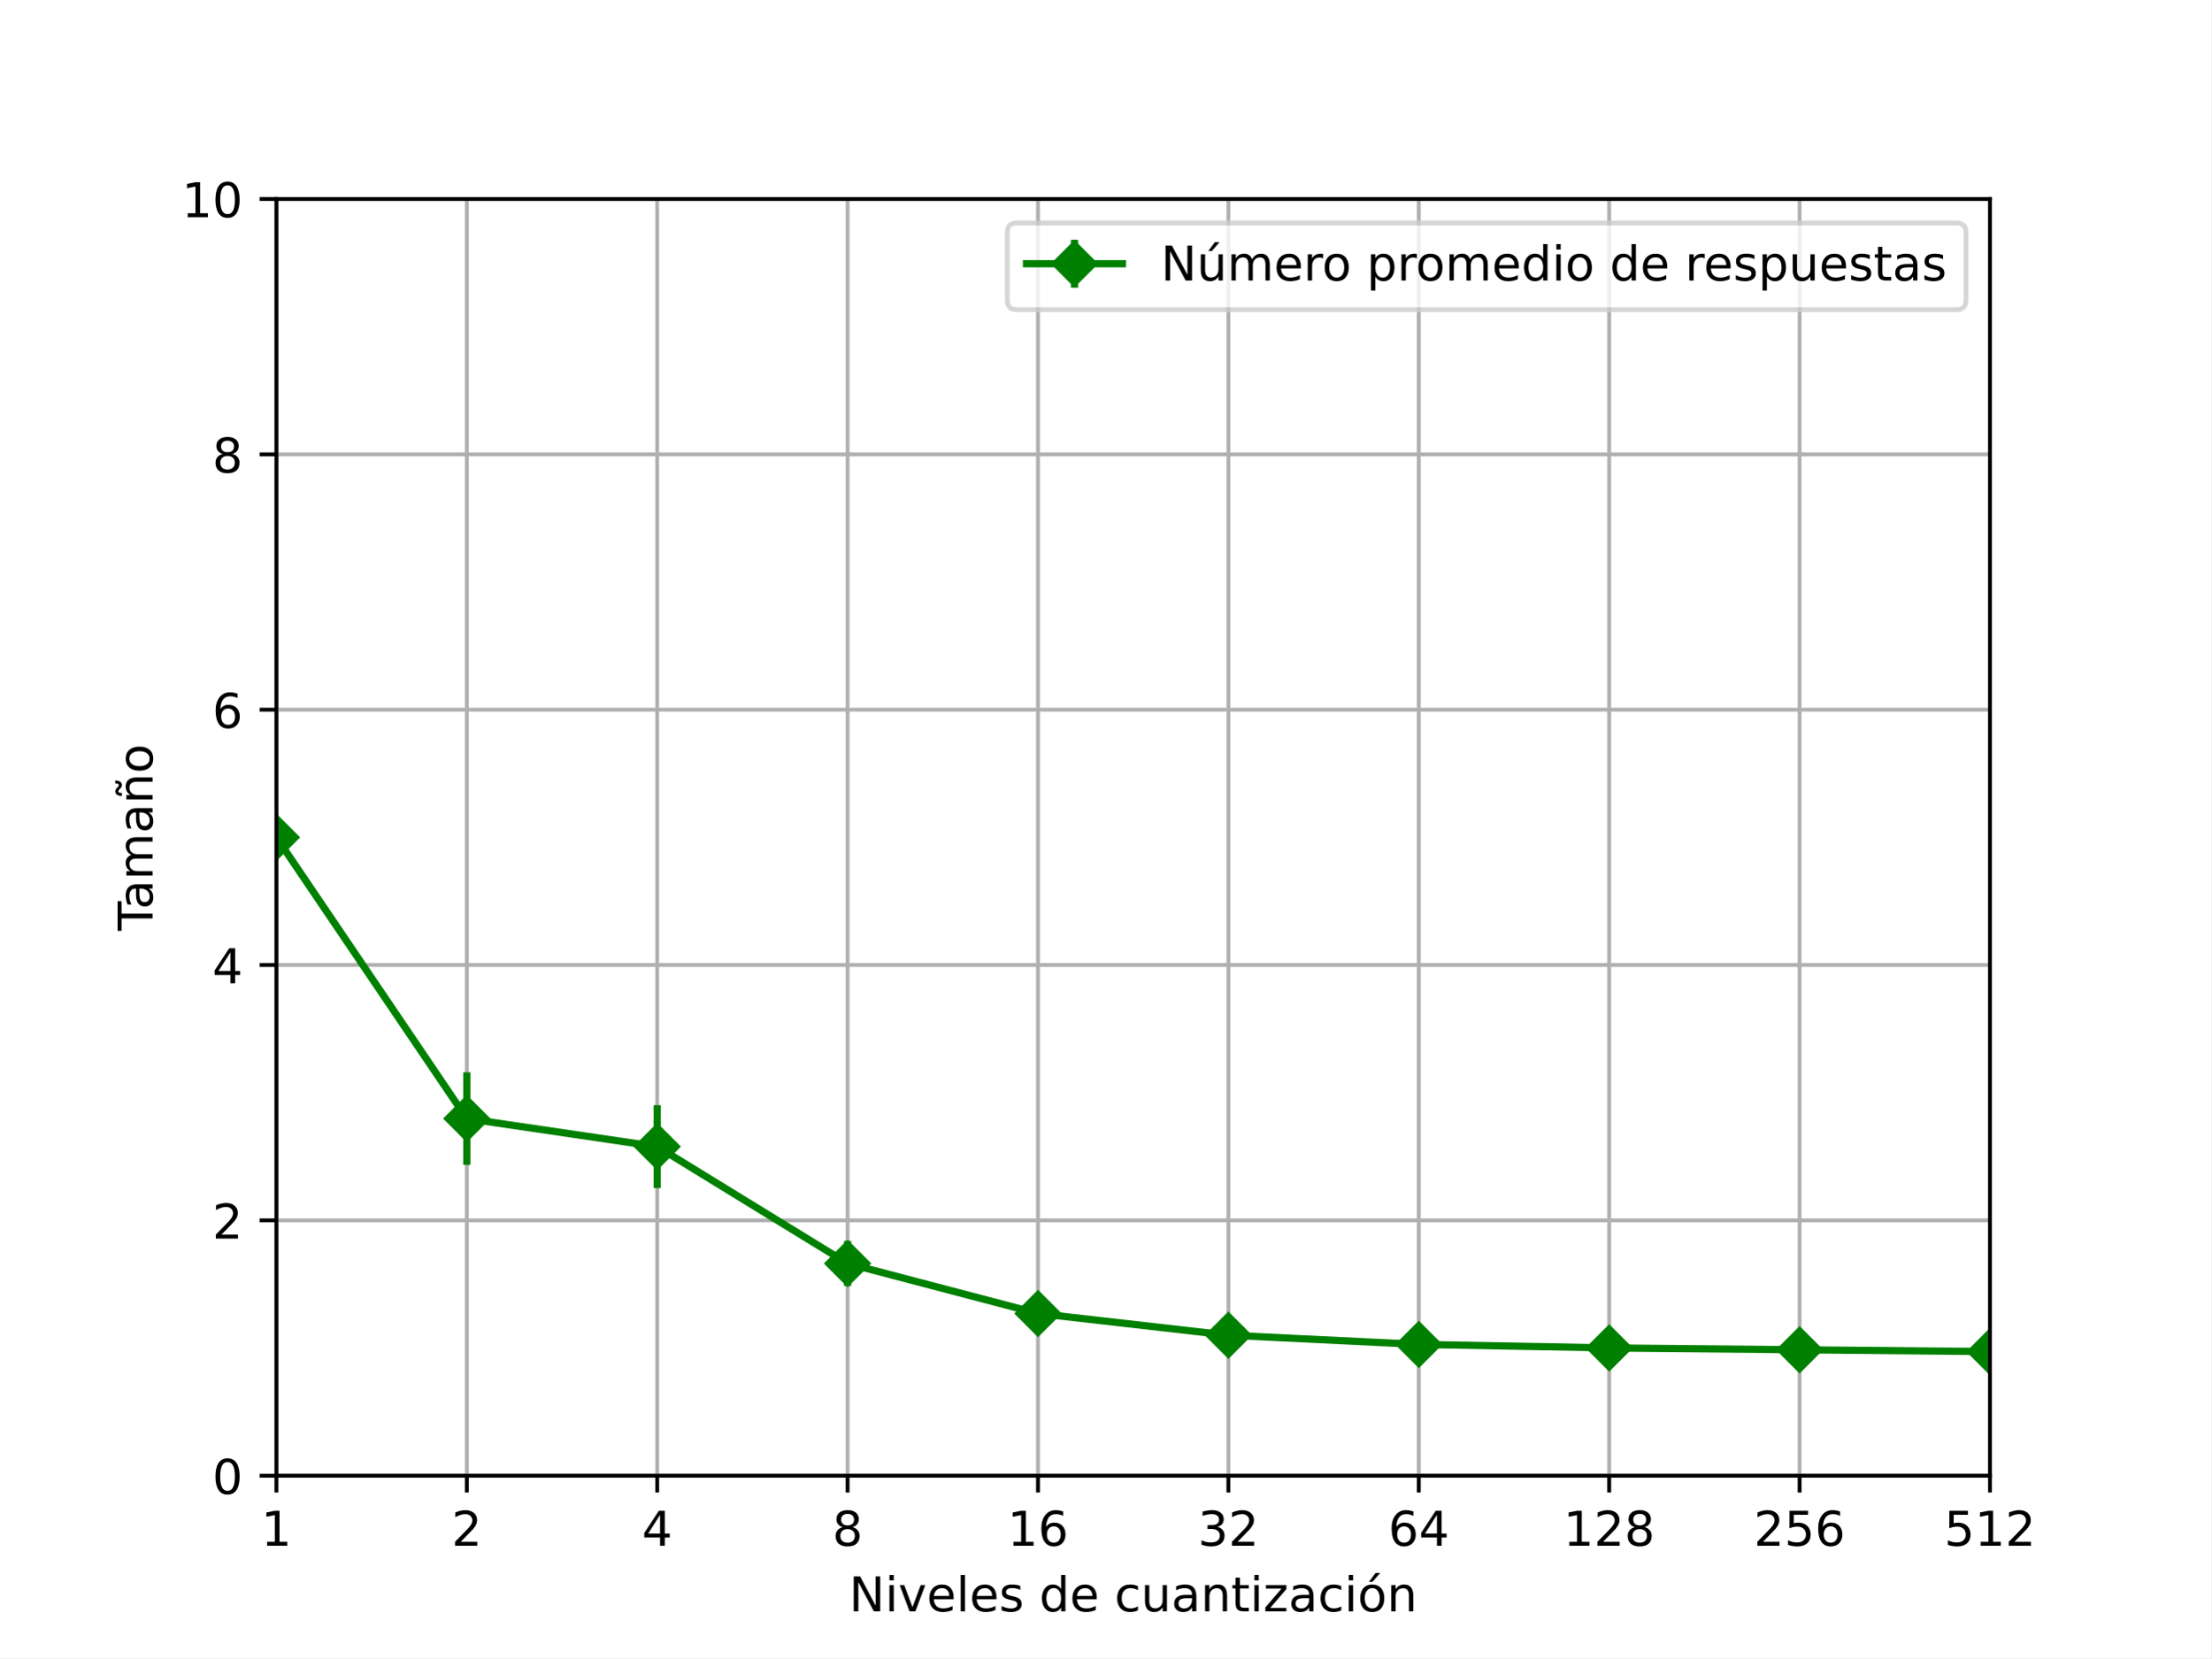
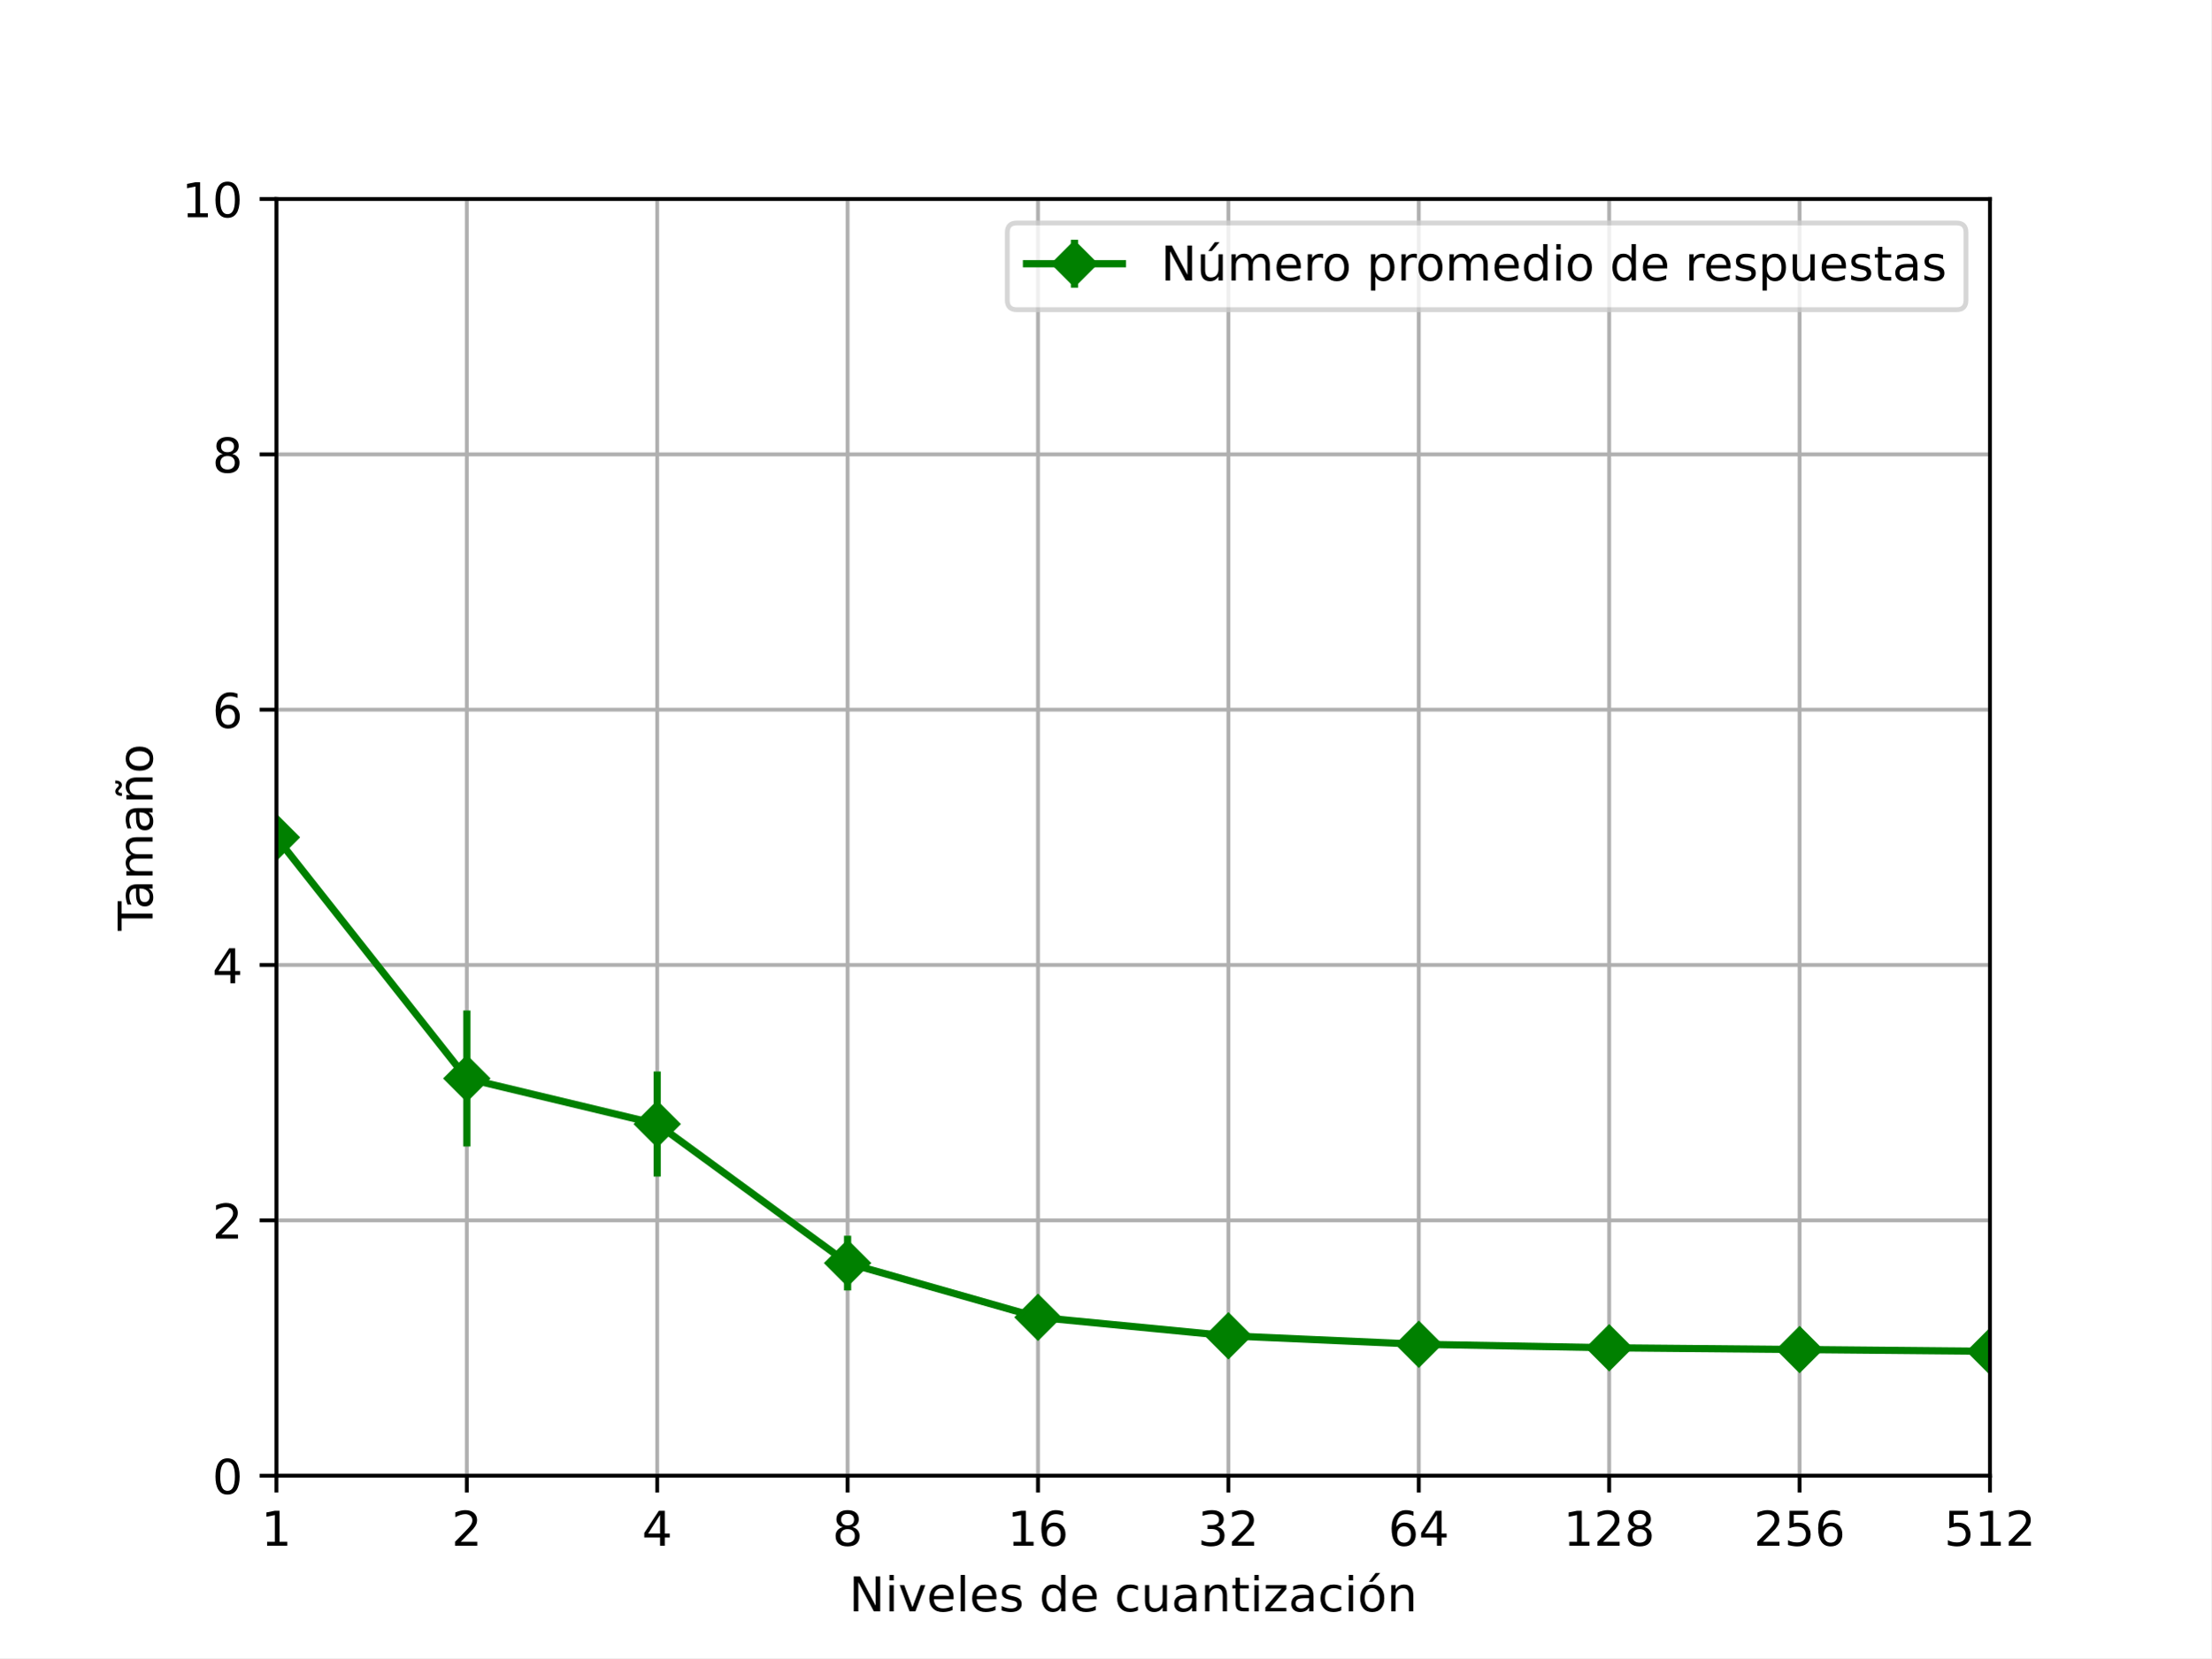
<svg xmlns="http://www.w3.org/2000/svg" xmlns:xlink="http://www.w3.org/1999/xlink" height="345.6pt" version="1.1" viewBox="0 0 460.8 345.6" width="460.8pt">
  <defs>
    <style type="text/css">*{stroke-linecap:butt;stroke-linejoin:round;}</style>
  </defs>
  <g id="figure_1">
    <g id="patch_1">
      <path d="M 0 345.6  L 460.8 345.6  L 460.8 0  L 0 0  z " style="fill:#ffffff;" />
    </g>
    <g id="axes_1">
      <g id="patch_2">
        <path d="M 57.6 307.584  L 414.72 307.584  L 414.72 41.472  L 57.6 41.472  z " style="fill:#ffffff;" />
      </g>
      <g id="matplotlib.axis_1">
        <g id="xtick_1">
          <g id="line2d_1">
-             <path clip-path="url(#pdf245c163b)" d="M 57.6 307.584  L 57.6 41.472  " style="fill:none;stroke:#b0b0b0;stroke-linecap:square;stroke-width:0.8;" />
+             <path clip-path="url(#p30f0ce3c27)" d="M 57.6 307.584  L 57.6 41.472  " style="fill:none;stroke:#b0b0b0;stroke-linecap:square;stroke-width:0.8;" />
          </g>
          <g id="line2d_2">
            <defs>
-               <path d="M 0 0  L 0 3.5  " id="mb5f0bc5190" style="stroke:#000000;stroke-width:0.8;" />
+               <path d="M 0 0  L 0 3.5  " id="m177d336ee3" style="stroke:#000000;stroke-width:0.8;" />
            </defs>
            <g>
-               <use style="stroke:#000000;stroke-width:0.8;" x="57.6" xlink:href="#mb5f0bc5190" y="307.584" />
+               <use style="stroke:#000000;stroke-width:0.8;" x="57.6" xlink:href="#m177d336ee3" y="307.584" />
            </g>
          </g>
          <g id="text_1">
            <g transform="translate(54.41875 322.1824)scale(0.1 -0.1)">
              <defs>
                <path d="M 12.406 8.297  L 28.516 8.297  L 28.516 63.922  L 10.984 60.406  L 10.984 69.391  L 28.422 72.906  L 38.281 72.906  L 38.281 8.297  L 54.391 8.297  L 54.391 0  L 12.406 0  z " id="DejaVuSans-49" />
              </defs>
              <use xlink:href="#DejaVuSans-49" />
            </g>
          </g>
        </g>
        <g id="xtick_2">
          <g id="line2d_3">
-             <path clip-path="url(#pdf245c163b)" d="M 97.28 307.584  L 97.28 41.472  " style="fill:none;stroke:#b0b0b0;stroke-linecap:square;stroke-width:0.8;" />
+             <path clip-path="url(#p30f0ce3c27)" d="M 97.28 307.584  L 97.28 41.472  " style="fill:none;stroke:#b0b0b0;stroke-linecap:square;stroke-width:0.8;" />
          </g>
          <g id="line2d_4">
            <g>
-               <use style="stroke:#000000;stroke-width:0.8;" x="97.28" xlink:href="#mb5f0bc5190" y="307.584" />
+               <use style="stroke:#000000;stroke-width:0.8;" x="97.28" xlink:href="#m177d336ee3" y="307.584" />
            </g>
          </g>
          <g id="text_2">
            <g transform="translate(94.09875 322.1824)scale(0.1 -0.1)">
              <defs>
                <path d="M 19.188 8.297  L 53.609 8.297  L 53.609 0  L 7.328 0  L 7.328 8.297  Q 12.938 14.109 22.625 23.891  Q 32.328 33.688 34.812 36.531  Q 39.547 41.844 41.422 45.531  Q 43.312 49.219 43.312 52.781  Q 43.312 58.594 39.234 62.25  Q 35.156 65.922 28.609 65.922  Q 23.969 65.922 18.812 64.312  Q 13.672 62.703 7.812 59.422  L 7.812 69.391  Q 13.766 71.781 18.938 73  Q 24.125 74.219 28.422 74.219  Q 39.75 74.219 46.484 68.547  Q 53.219 62.891 53.219 53.422  Q 53.219 48.922 51.531 44.891  Q 49.859 40.875 45.406 35.406  Q 44.188 33.984 37.641 27.219  Q 31.109 20.453 19.188 8.297  z " id="DejaVuSans-50" />
              </defs>
              <use xlink:href="#DejaVuSans-50" />
            </g>
          </g>
        </g>
        <g id="xtick_3">
          <g id="line2d_5">
-             <path clip-path="url(#pdf245c163b)" d="M 136.96 307.584  L 136.96 41.472  " style="fill:none;stroke:#b0b0b0;stroke-linecap:square;stroke-width:0.8;" />
+             <path clip-path="url(#p30f0ce3c27)" d="M 136.96 307.584  L 136.96 41.472  " style="fill:none;stroke:#b0b0b0;stroke-linecap:square;stroke-width:0.8;" />
          </g>
          <g id="line2d_6">
            <g>
-               <use style="stroke:#000000;stroke-width:0.8;" x="136.96" xlink:href="#mb5f0bc5190" y="307.584" />
+               <use style="stroke:#000000;stroke-width:0.8;" x="136.96" xlink:href="#m177d336ee3" y="307.584" />
            </g>
          </g>
          <g id="text_3">
            <g transform="translate(133.7788 322.1824)scale(0.1 -0.1)">
              <defs>
                <path d="M 37.797 64.312  L 12.891 25.391  L 37.797 25.391  z M 35.203 72.906  L 47.609 72.906  L 47.609 25.391  L 58.016 25.391  L 58.016 17.188  L 47.609 17.188  L 47.609 0  L 37.797 0  L 37.797 17.188  L 4.891 17.188  L 4.891 26.703  z " id="DejaVuSans-52" />
              </defs>
              <use xlink:href="#DejaVuSans-52" />
            </g>
          </g>
        </g>
        <g id="xtick_4">
          <g id="line2d_7">
-             <path clip-path="url(#pdf245c163b)" d="M 176.64 307.584  L 176.64 41.472  " style="fill:none;stroke:#b0b0b0;stroke-linecap:square;stroke-width:0.8;" />
+             <path clip-path="url(#p30f0ce3c27)" d="M 176.64 307.584  L 176.64 41.472  " style="fill:none;stroke:#b0b0b0;stroke-linecap:square;stroke-width:0.8;" />
          </g>
          <g id="line2d_8">
            <g>
-               <use style="stroke:#000000;stroke-width:0.8;" x="176.64" xlink:href="#mb5f0bc5190" y="307.584" />
+               <use style="stroke:#000000;stroke-width:0.8;" x="176.64" xlink:href="#m177d336ee3" y="307.584" />
            </g>
          </g>
          <g id="text_4">
            <g transform="translate(173.4588 322.1824)scale(0.1 -0.1)">
              <defs>
                <path d="M 31.781 34.625  Q 24.75 34.625 20.719 30.859  Q 16.703 27.094 16.703 20.516  Q 16.703 13.922 20.719 10.156  Q 24.75 6.391 31.781 6.391  Q 38.812 6.391 42.859 10.172  Q 46.922 13.969 46.922 20.516  Q 46.922 27.094 42.891 30.859  Q 38.875 34.625 31.781 34.625  z M 21.922 38.812  Q 15.578 40.375 12.031 44.719  Q 8.5 49.078 8.5 55.328  Q 8.5 64.062 14.719 69.141  Q 20.953 74.219 31.781 74.219  Q 42.672 74.219 48.875 69.141  Q 55.078 64.062 55.078 55.328  Q 55.078 49.078 51.531 44.719  Q 48 40.375 41.703 38.812  Q 48.828 37.156 52.797 32.312  Q 56.781 27.484 56.781 20.516  Q 56.781 9.906 50.312 4.234  Q 43.844 -1.422 31.781 -1.422  Q 19.734 -1.422 13.25 4.234  Q 6.781 9.906 6.781 20.516  Q 6.781 27.484 10.781 32.312  Q 14.797 37.156 21.922 38.812  z M 18.312 54.391  Q 18.312 48.734 21.844 45.562  Q 25.391 42.391 31.781 42.391  Q 38.141 42.391 41.719 45.562  Q 45.312 48.734 45.312 54.391  Q 45.312 60.062 41.719 63.234  Q 38.141 66.406 31.781 66.406  Q 25.391 66.406 21.844 63.234  Q 18.312 60.062 18.312 54.391  z " id="DejaVuSans-56" />
              </defs>
              <use xlink:href="#DejaVuSans-56" />
            </g>
          </g>
        </g>
        <g id="xtick_5">
          <g id="line2d_9">
-             <path clip-path="url(#pdf245c163b)" d="M 216.32 307.584  L 216.32 41.472  " style="fill:none;stroke:#b0b0b0;stroke-linecap:square;stroke-width:0.8;" />
+             <path clip-path="url(#p30f0ce3c27)" d="M 216.32 307.584  L 216.32 41.472  " style="fill:none;stroke:#b0b0b0;stroke-linecap:square;stroke-width:0.8;" />
          </g>
          <g id="line2d_10">
            <g>
-               <use style="stroke:#000000;stroke-width:0.8;" x="216.32" xlink:href="#mb5f0bc5190" y="307.584" />
+               <use style="stroke:#000000;stroke-width:0.8;" x="216.32" xlink:href="#m177d336ee3" y="307.584" />
            </g>
          </g>
          <g id="text_5">
            <g transform="translate(209.9575 322.1824)scale(0.1 -0.1)">
              <defs>
                <path d="M 33.016 40.375  Q 26.375 40.375 22.484 35.828  Q 18.609 31.297 18.609 23.391  Q 18.609 15.531 22.484 10.953  Q 26.375 6.391 33.016 6.391  Q 39.656 6.391 43.531 10.953  Q 47.406 15.531 47.406 23.391  Q 47.406 31.297 43.531 35.828  Q 39.656 40.375 33.016 40.375  z M 52.594 71.297  L 52.594 62.312  Q 48.875 64.062 45.094 64.984  Q 41.312 65.922 37.594 65.922  Q 27.828 65.922 22.672 59.328  Q 17.531 52.734 16.797 39.406  Q 19.672 43.656 24.016 45.922  Q 28.375 48.188 33.594 48.188  Q 44.578 48.188 50.953 41.516  Q 57.328 34.859 57.328 23.391  Q 57.328 12.156 50.688 5.359  Q 44.047 -1.422 33.016 -1.422  Q 20.359 -1.422 13.672 8.266  Q 6.984 17.969 6.984 36.375  Q 6.984 53.656 15.188 63.938  Q 23.391 74.219 37.203 74.219  Q 40.922 74.219 44.703 73.484  Q 48.484 72.75 52.594 71.297  z " id="DejaVuSans-54" />
              </defs>
              <use xlink:href="#DejaVuSans-49" />
              <use x="63.623" xlink:href="#DejaVuSans-54" />
            </g>
          </g>
        </g>
        <g id="xtick_6">
          <g id="line2d_11">
-             <path clip-path="url(#pdf245c163b)" d="M 256 307.584  L 256 41.472  " style="fill:none;stroke:#b0b0b0;stroke-linecap:square;stroke-width:0.8;" />
+             <path clip-path="url(#p30f0ce3c27)" d="M 256 307.584  L 256 41.472  " style="fill:none;stroke:#b0b0b0;stroke-linecap:square;stroke-width:0.8;" />
          </g>
          <g id="line2d_12">
            <g>
-               <use style="stroke:#000000;stroke-width:0.8;" x="256" xlink:href="#mb5f0bc5190" y="307.584" />
+               <use style="stroke:#000000;stroke-width:0.8;" x="256" xlink:href="#m177d336ee3" y="307.584" />
            </g>
          </g>
          <g id="text_6">
            <g transform="translate(249.6375 322.1824)scale(0.1 -0.1)">
              <defs>
                <path d="M 40.578 39.312  Q 47.656 37.797 51.625 33  Q 55.609 28.219 55.609 21.188  Q 55.609 10.406 48.188 4.484  Q 40.766 -1.422 27.094 -1.422  Q 22.516 -1.422 17.656 -0.516  Q 12.797 0.391 7.625 2.203  L 7.625 11.719  Q 11.719 9.328 16.594 8.109  Q 21.484 6.891 26.812 6.891  Q 36.078 6.891 40.938 10.547  Q 45.797 14.203 45.797 21.188  Q 45.797 27.641 41.281 31.266  Q 36.766 34.906 28.719 34.906  L 20.219 34.906  L 20.219 43.016  L 29.109 43.016  Q 36.375 43.016 40.234 45.922  Q 44.094 48.828 44.094 54.297  Q 44.094 59.906 40.109 62.906  Q 36.141 65.922 28.719 65.922  Q 24.656 65.922 20.016 65.031  Q 15.375 64.156 9.812 62.312  L 9.812 71.094  Q 15.438 72.656 20.344 73.438  Q 25.25 74.219 29.594 74.219  Q 40.828 74.219 47.359 69.109  Q 53.906 64.016 53.906 55.328  Q 53.906 49.266 50.438 45.094  Q 46.969 40.922 40.578 39.312  z " id="DejaVuSans-51" />
              </defs>
              <use xlink:href="#DejaVuSans-51" />
              <use x="63.623" xlink:href="#DejaVuSans-50" />
            </g>
          </g>
        </g>
        <g id="xtick_7">
          <g id="line2d_13">
-             <path clip-path="url(#pdf245c163b)" d="M 295.68 307.584  L 295.68 41.472  " style="fill:none;stroke:#b0b0b0;stroke-linecap:square;stroke-width:0.8;" />
+             <path clip-path="url(#p30f0ce3c27)" d="M 295.68 307.584  L 295.68 41.472  " style="fill:none;stroke:#b0b0b0;stroke-linecap:square;stroke-width:0.8;" />
          </g>
          <g id="line2d_14">
            <g>
-               <use style="stroke:#000000;stroke-width:0.8;" x="295.68" xlink:href="#mb5f0bc5190" y="307.584" />
+               <use style="stroke:#000000;stroke-width:0.8;" x="295.68" xlink:href="#m177d336ee3" y="307.584" />
            </g>
          </g>
          <g id="text_7">
            <g transform="translate(289.3175 322.1824)scale(0.1 -0.1)">
              <use xlink:href="#DejaVuSans-54" />
              <use x="63.623" xlink:href="#DejaVuSans-52" />
            </g>
          </g>
        </g>
        <g id="xtick_8">
          <g id="line2d_15">
-             <path clip-path="url(#pdf245c163b)" d="M 335.36 307.584  L 335.36 41.472  " style="fill:none;stroke:#b0b0b0;stroke-linecap:square;stroke-width:0.8;" />
+             <path clip-path="url(#p30f0ce3c27)" d="M 335.36 307.584  L 335.36 41.472  " style="fill:none;stroke:#b0b0b0;stroke-linecap:square;stroke-width:0.8;" />
          </g>
          <g id="line2d_16">
            <g>
-               <use style="stroke:#000000;stroke-width:0.8;" x="335.36" xlink:href="#mb5f0bc5190" y="307.584" />
+               <use style="stroke:#000000;stroke-width:0.8;" x="335.36" xlink:href="#m177d336ee3" y="307.584" />
            </g>
          </g>
          <g id="text_8">
            <g transform="translate(325.8163 322.1824)scale(0.1 -0.1)">
              <use xlink:href="#DejaVuSans-49" />
              <use x="63.623" xlink:href="#DejaVuSans-50" />
              <use x="127.246" xlink:href="#DejaVuSans-56" />
            </g>
          </g>
        </g>
        <g id="xtick_9">
          <g id="line2d_17">
-             <path clip-path="url(#pdf245c163b)" d="M 375.04 307.584  L 375.04 41.472  " style="fill:none;stroke:#b0b0b0;stroke-linecap:square;stroke-width:0.8;" />
+             <path clip-path="url(#p30f0ce3c27)" d="M 375.04 307.584  L 375.04 41.472  " style="fill:none;stroke:#b0b0b0;stroke-linecap:square;stroke-width:0.8;" />
          </g>
          <g id="line2d_18">
            <g>
-               <use style="stroke:#000000;stroke-width:0.8;" x="375.04" xlink:href="#mb5f0bc5190" y="307.584" />
+               <use style="stroke:#000000;stroke-width:0.8;" x="375.04" xlink:href="#m177d336ee3" y="307.584" />
            </g>
          </g>
          <g id="text_9">
            <g transform="translate(365.4962 322.1824)scale(0.1 -0.1)">
              <defs>
                <path d="M 10.797 72.906  L 49.516 72.906  L 49.516 64.594  L 19.828 64.594  L 19.828 46.734  Q 21.969 47.469 24.109 47.828  Q 26.266 48.188 28.422 48.188  Q 40.625 48.188 47.75 41.5  Q 54.891 34.812 54.891 23.391  Q 54.891 11.625 47.562 5.094  Q 40.234 -1.422 26.906 -1.422  Q 22.312 -1.422 17.547 -0.641  Q 12.797 0.141 7.719 1.703  L 7.719 11.625  Q 12.109 9.234 16.797 8.062  Q 21.484 6.891 26.703 6.891  Q 35.156 6.891 40.078 11.328  Q 45.016 15.766 45.016 23.391  Q 45.016 31 40.078 35.438  Q 35.156 39.891 26.703 39.891  Q 22.75 39.891 18.812 39.016  Q 14.891 38.141 10.797 36.281  z " id="DejaVuSans-53" />
              </defs>
              <use xlink:href="#DejaVuSans-50" />
              <use x="63.623" xlink:href="#DejaVuSans-53" />
              <use x="127.246" xlink:href="#DejaVuSans-54" />
            </g>
          </g>
        </g>
        <g id="xtick_10">
          <g id="line2d_19">
-             <path clip-path="url(#pdf245c163b)" d="M 414.72 307.584  L 414.72 41.472  " style="fill:none;stroke:#b0b0b0;stroke-linecap:square;stroke-width:0.8;" />
+             <path clip-path="url(#p30f0ce3c27)" d="M 414.72 307.584  L 414.72 41.472  " style="fill:none;stroke:#b0b0b0;stroke-linecap:square;stroke-width:0.8;" />
          </g>
          <g id="line2d_20">
            <g>
-               <use style="stroke:#000000;stroke-width:0.8;" x="414.72" xlink:href="#mb5f0bc5190" y="307.584" />
+               <use style="stroke:#000000;stroke-width:0.8;" x="414.72" xlink:href="#m177d336ee3" y="307.584" />
            </g>
          </g>
          <g id="text_10">
            <g transform="translate(405.1762 322.1824)scale(0.1 -0.1)">
              <use xlink:href="#DejaVuSans-53" />
              <use x="63.623" xlink:href="#DejaVuSans-49" />
              <use x="127.246" xlink:href="#DejaVuSans-50" />
            </g>
          </g>
        </g>
        <g id="text_11">
          <g transform="translate(176.9405 335.8606)scale(0.1 -0.1)">
            <defs>
              <path d="M 9.812 72.906  L 23.094 72.906  L 55.422 11.922  L 55.422 72.906  L 64.984 72.906  L 64.984 0  L 51.703 0  L 19.391 60.984  L 19.391 0  L 9.812 0  z " id="DejaVuSans-78" />
              <path d="M 9.422 54.688  L 18.406 54.688  L 18.406 0  L 9.422 0  z M 9.422 75.984  L 18.406 75.984  L 18.406 64.594  L 9.422 64.594  z " id="DejaVuSans-105" />
              <path d="M 2.984 54.688  L 12.5 54.688  L 29.594 8.797  L 46.688 54.688  L 56.203 54.688  L 35.688 0  L 23.484 0  z " id="DejaVuSans-118" />
              <path d="M 56.203 29.594  L 56.203 25.203  L 14.891 25.203  Q 15.484 15.922 20.484 11.062  Q 25.484 6.203 34.422 6.203  Q 39.594 6.203 44.453 7.469  Q 49.312 8.734 54.109 11.281  L 54.109 2.781  Q 49.266 0.734 44.188 -0.344  Q 39.109 -1.422 33.891 -1.422  Q 20.797 -1.422 13.156 6.188  Q 5.516 13.812 5.516 26.812  Q 5.516 40.234 12.766 48.109  Q 20.016 56 32.328 56  Q 43.359 56 49.781 48.891  Q 56.203 41.797 56.203 29.594  z M 47.219 32.234  Q 47.125 39.594 43.094 43.984  Q 39.062 48.391 32.422 48.391  Q 24.906 48.391 20.391 44.141  Q 15.875 39.891 15.188 32.172  z " id="DejaVuSans-101" />
              <path d="M 9.422 75.984  L 18.406 75.984  L 18.406 0  L 9.422 0  z " id="DejaVuSans-108" />
              <path d="M 44.281 53.078  L 44.281 44.578  Q 40.484 46.531 36.375 47.5  Q 32.281 48.484 27.875 48.484  Q 21.188 48.484 17.844 46.438  Q 14.5 44.391 14.5 40.281  Q 14.5 37.156 16.891 35.375  Q 19.281 33.594 26.516 31.984  L 29.594 31.297  Q 39.156 29.25 43.188 25.516  Q 47.219 21.781 47.219 15.094  Q 47.219 7.469 41.188 3.016  Q 35.156 -1.422 24.609 -1.422  Q 20.219 -1.422 15.453 -0.562  Q 10.688 0.297 5.422 2  L 5.422 11.281  Q 10.406 8.688 15.234 7.391  Q 20.062 6.109 24.812 6.109  Q 31.156 6.109 34.562 8.281  Q 37.984 10.453 37.984 14.406  Q 37.984 18.062 35.516 20.016  Q 33.062 21.969 24.703 23.781  L 21.578 24.516  Q 13.234 26.266 9.516 29.906  Q 5.812 33.547 5.812 39.891  Q 5.812 47.609 11.281 51.797  Q 16.75 56 26.812 56  Q 31.781 56 36.172 55.266  Q 40.578 54.547 44.281 53.078  z " id="DejaVuSans-115" />
              <path id="DejaVuSans-32" />
              <path d="M 45.406 46.391  L 45.406 75.984  L 54.391 75.984  L 54.391 0  L 45.406 0  L 45.406 8.203  Q 42.578 3.328 38.25 0.953  Q 33.938 -1.422 27.875 -1.422  Q 17.969 -1.422 11.734 6.484  Q 5.516 14.406 5.516 27.297  Q 5.516 40.188 11.734 48.094  Q 17.969 56 27.875 56  Q 33.938 56 38.25 53.625  Q 42.578 51.266 45.406 46.391  z M 14.797 27.297  Q 14.797 17.391 18.875 11.75  Q 22.953 6.109 30.078 6.109  Q 37.203 6.109 41.297 11.75  Q 45.406 17.391 45.406 27.297  Q 45.406 37.203 41.297 42.844  Q 37.203 48.484 30.078 48.484  Q 22.953 48.484 18.875 42.844  Q 14.797 37.203 14.797 27.297  z " id="DejaVuSans-100" />
              <path d="M 48.781 52.594  L 48.781 44.188  Q 44.969 46.297 41.141 47.344  Q 37.312 48.391 33.406 48.391  Q 24.656 48.391 19.812 42.844  Q 14.984 37.312 14.984 27.297  Q 14.984 17.281 19.812 11.734  Q 24.656 6.203 33.406 6.203  Q 37.312 6.203 41.141 7.25  Q 44.969 8.297 48.781 10.406  L 48.781 2.094  Q 45.016 0.344 40.984 -0.531  Q 36.969 -1.422 32.422 -1.422  Q 20.062 -1.422 12.781 6.344  Q 5.516 14.109 5.516 27.297  Q 5.516 40.672 12.859 48.328  Q 20.219 56 33.016 56  Q 37.156 56 41.109 55.141  Q 45.062 54.297 48.781 52.594  z " id="DejaVuSans-99" />
              <path d="M 8.5 21.578  L 8.5 54.688  L 17.484 54.688  L 17.484 21.922  Q 17.484 14.156 20.5 10.266  Q 23.531 6.391 29.594 6.391  Q 36.859 6.391 41.078 11.031  Q 45.312 15.672 45.312 23.688  L 45.312 54.688  L 54.297 54.688  L 54.297 0  L 45.312 0  L 45.312 8.406  Q 42.047 3.422 37.719 1  Q 33.406 -1.422 27.688 -1.422  Q 18.266 -1.422 13.375 4.438  Q 8.5 10.297 8.5 21.578  z M 31.109 56  z " id="DejaVuSans-117" />
              <path d="M 34.281 27.484  Q 23.391 27.484 19.188 25  Q 14.984 22.516 14.984 16.5  Q 14.984 11.719 18.141 8.906  Q 21.297 6.109 26.703 6.109  Q 34.188 6.109 38.703 11.406  Q 43.219 16.703 43.219 25.484  L 43.219 27.484  z M 52.203 31.203  L 52.203 0  L 43.219 0  L 43.219 8.297  Q 40.141 3.328 35.547 0.953  Q 30.953 -1.422 24.312 -1.422  Q 15.922 -1.422 10.953 3.297  Q 6 8.016 6 15.922  Q 6 25.141 12.172 29.828  Q 18.359 34.516 30.609 34.516  L 43.219 34.516  L 43.219 35.406  Q 43.219 41.609 39.141 45  Q 35.062 48.391 27.688 48.391  Q 23 48.391 18.547 47.266  Q 14.109 46.141 10.016 43.891  L 10.016 52.203  Q 14.938 54.109 19.578 55.047  Q 24.219 56 28.609 56  Q 40.484 56 46.344 49.844  Q 52.203 43.703 52.203 31.203  z " id="DejaVuSans-97" />
              <path d="M 54.891 33.016  L 54.891 0  L 45.906 0  L 45.906 32.719  Q 45.906 40.484 42.875 44.328  Q 39.844 48.188 33.797 48.188  Q 26.516 48.188 22.312 43.547  Q 18.109 38.922 18.109 30.906  L 18.109 0  L 9.078 0  L 9.078 54.688  L 18.109 54.688  L 18.109 46.188  Q 21.344 51.125 25.703 53.562  Q 30.078 56 35.797 56  Q 45.219 56 50.047 50.172  Q 54.891 44.344 54.891 33.016  z " id="DejaVuSans-110" />
              <path d="M 18.312 70.219  L 18.312 54.688  L 36.812 54.688  L 36.812 47.703  L 18.312 47.703  L 18.312 18.016  Q 18.312 11.328 20.141 9.422  Q 21.969 7.516 27.594 7.516  L 36.812 7.516  L 36.812 0  L 27.594 0  Q 17.188 0 13.234 3.875  Q 9.281 7.766 9.281 18.016  L 9.281 47.703  L 2.688 47.703  L 2.688 54.688  L 9.281 54.688  L 9.281 70.219  z " id="DejaVuSans-116" />
              <path d="M 5.516 54.688  L 48.188 54.688  L 48.188 46.484  L 14.406 7.172  L 48.188 7.172  L 48.188 0  L 4.297 0  L 4.297 8.203  L 38.094 47.516  L 5.516 47.516  z " id="DejaVuSans-122" />
              <path d="M 30.609 48.391  Q 23.391 48.391 19.188 42.75  Q 14.984 37.109 14.984 27.297  Q 14.984 17.484 19.156 11.844  Q 23.344 6.203 30.609 6.203  Q 37.797 6.203 41.984 11.859  Q 46.188 17.531 46.188 27.297  Q 46.188 37.016 41.984 42.703  Q 37.797 48.391 30.609 48.391  z M 30.609 56  Q 42.328 56 49.016 48.375  Q 55.719 40.766 55.719 27.297  Q 55.719 13.875 49.016 6.219  Q 42.328 -1.422 30.609 -1.422  Q 18.844 -1.422 12.172 6.219  Q 5.516 13.875 5.516 27.297  Q 5.516 40.766 12.172 48.375  Q 18.844 56 30.609 56  z M 37.406 79.984  L 47.125 79.984  L 31.203 61.625  L 23.734 61.625  z " id="DejaVuSans-243" />
            </defs>
            <use xlink:href="#DejaVuSans-78" />
            <use x="74.805" xlink:href="#DejaVuSans-105" />
            <use x="102.588" xlink:href="#DejaVuSans-118" />
            <use x="161.768" xlink:href="#DejaVuSans-101" />
            <use x="223.291" xlink:href="#DejaVuSans-108" />
            <use x="251.074" xlink:href="#DejaVuSans-101" />
            <use x="312.598" xlink:href="#DejaVuSans-115" />
            <use x="364.697" xlink:href="#DejaVuSans-32" />
            <use x="396.484" xlink:href="#DejaVuSans-100" />
            <use x="459.961" xlink:href="#DejaVuSans-101" />
            <use x="521.484" xlink:href="#DejaVuSans-32" />
            <use x="553.271" xlink:href="#DejaVuSans-99" />
            <use x="608.252" xlink:href="#DejaVuSans-117" />
            <use x="671.631" xlink:href="#DejaVuSans-97" />
            <use x="732.91" xlink:href="#DejaVuSans-110" />
            <use x="796.289" xlink:href="#DejaVuSans-116" />
            <use x="835.498" xlink:href="#DejaVuSans-105" />
            <use x="863.281" xlink:href="#DejaVuSans-122" />
            <use x="915.771" xlink:href="#DejaVuSans-97" />
            <use x="977.051" xlink:href="#DejaVuSans-99" />
            <use x="1032.031" xlink:href="#DejaVuSans-105" />
            <use x="1059.814" xlink:href="#DejaVuSans-243" />
            <use x="1120.996" xlink:href="#DejaVuSans-110" />
          </g>
        </g>
      </g>
      <g id="matplotlib.axis_2">
        <g id="ytick_1">
          <g id="line2d_21">
-             <path clip-path="url(#pdf245c163b)" d="M 57.6 307.584  L 414.72 307.584  " style="fill:none;stroke:#b0b0b0;stroke-linecap:square;stroke-width:0.8;" />
+             <path clip-path="url(#p30f0ce3c27)" d="M 57.6 307.584  L 414.72 307.584  " style="fill:none;stroke:#b0b0b0;stroke-linecap:square;stroke-width:0.8;" />
          </g>
          <g id="line2d_22">
            <defs>
-               <path d="M 0 0  L -3.5 0  " id="mff52d70d49" style="stroke:#000000;stroke-width:0.8;" />
+               <path d="M 0 0  L -3.5 0  " id="m9192c729ce" style="stroke:#000000;stroke-width:0.8;" />
            </defs>
            <g>
-               <use style="stroke:#000000;stroke-width:0.8;" x="57.6" xlink:href="#mff52d70d49" y="307.584" />
+               <use style="stroke:#000000;stroke-width:0.8;" x="57.6" xlink:href="#m9192c729ce" y="307.584" />
            </g>
          </g>
          <g id="text_12">
            <g transform="translate(44.2375 311.3832)scale(0.1 -0.1)">
              <defs>
                <path d="M 31.781 66.406  Q 24.172 66.406 20.328 58.906  Q 16.5 51.422 16.5 36.375  Q 16.5 21.391 20.328 13.891  Q 24.172 6.391 31.781 6.391  Q 39.453 6.391 43.281 13.891  Q 47.125 21.391 47.125 36.375  Q 47.125 51.422 43.281 58.906  Q 39.453 66.406 31.781 66.406  z M 31.781 74.219  Q 44.047 74.219 50.516 64.516  Q 56.984 54.828 56.984 36.375  Q 56.984 17.969 50.516 8.266  Q 44.047 -1.422 31.781 -1.422  Q 19.531 -1.422 13.062 8.266  Q 6.594 17.969 6.594 36.375  Q 6.594 54.828 13.062 64.516  Q 19.531 74.219 31.781 74.219  z " id="DejaVuSans-48" />
              </defs>
              <use xlink:href="#DejaVuSans-48" />
            </g>
          </g>
        </g>
        <g id="ytick_2">
          <g id="line2d_23">
-             <path clip-path="url(#pdf245c163b)" d="M 57.6 254.362  L 414.72 254.362  " style="fill:none;stroke:#b0b0b0;stroke-linecap:square;stroke-width:0.8;" />
+             <path clip-path="url(#p30f0ce3c27)" d="M 57.6 254.362  L 414.72 254.362  " style="fill:none;stroke:#b0b0b0;stroke-linecap:square;stroke-width:0.8;" />
          </g>
          <g id="line2d_24">
            <g>
-               <use style="stroke:#000000;stroke-width:0.8;" x="57.6" xlink:href="#mff52d70d49" y="254.362" />
+               <use style="stroke:#000000;stroke-width:0.8;" x="57.6" xlink:href="#m9192c729ce" y="254.362" />
            </g>
          </g>
          <g id="text_13">
            <g transform="translate(44.2375 258.1608)scale(0.1 -0.1)">
              <use xlink:href="#DejaVuSans-50" />
            </g>
          </g>
        </g>
        <g id="ytick_3">
          <g id="line2d_25">
-             <path clip-path="url(#pdf245c163b)" d="M 57.6 201.139  L 414.72 201.139  " style="fill:none;stroke:#b0b0b0;stroke-linecap:square;stroke-width:0.8;" />
+             <path clip-path="url(#p30f0ce3c27)" d="M 57.6 201.139  L 414.72 201.139  " style="fill:none;stroke:#b0b0b0;stroke-linecap:square;stroke-width:0.8;" />
          </g>
          <g id="line2d_26">
            <g>
-               <use style="stroke:#000000;stroke-width:0.8;" x="57.6" xlink:href="#mff52d70d49" y="201.139" />
+               <use style="stroke:#000000;stroke-width:0.8;" x="57.6" xlink:href="#m9192c729ce" y="201.139" />
            </g>
          </g>
          <g id="text_14">
            <g transform="translate(44.2375 204.9384)scale(0.1 -0.1)">
              <use xlink:href="#DejaVuSans-52" />
            </g>
          </g>
        </g>
        <g id="ytick_4">
          <g id="line2d_27">
-             <path clip-path="url(#pdf245c163b)" d="M 57.6 147.917  L 414.72 147.917  " style="fill:none;stroke:#b0b0b0;stroke-linecap:square;stroke-width:0.8;" />
+             <path clip-path="url(#p30f0ce3c27)" d="M 57.6 147.917  L 414.72 147.917  " style="fill:none;stroke:#b0b0b0;stroke-linecap:square;stroke-width:0.8;" />
          </g>
          <g id="line2d_28">
            <g>
-               <use style="stroke:#000000;stroke-width:0.8;" x="57.6" xlink:href="#mff52d70d49" y="147.917" />
+               <use style="stroke:#000000;stroke-width:0.8;" x="57.6" xlink:href="#m9192c729ce" y="147.917" />
            </g>
          </g>
          <g id="text_15">
            <g transform="translate(44.2375 151.716)scale(0.1 -0.1)">
              <use xlink:href="#DejaVuSans-54" />
            </g>
          </g>
        </g>
        <g id="ytick_5">
          <g id="line2d_29">
-             <path clip-path="url(#pdf245c163b)" d="M 57.6 94.694  L 414.72 94.694  " style="fill:none;stroke:#b0b0b0;stroke-linecap:square;stroke-width:0.8;" />
+             <path clip-path="url(#p30f0ce3c27)" d="M 57.6 94.694  L 414.72 94.694  " style="fill:none;stroke:#b0b0b0;stroke-linecap:square;stroke-width:0.8;" />
          </g>
          <g id="line2d_30">
            <g>
-               <use style="stroke:#000000;stroke-width:0.8;" x="57.6" xlink:href="#mff52d70d49" y="94.694" />
+               <use style="stroke:#000000;stroke-width:0.8;" x="57.6" xlink:href="#m9192c729ce" y="94.694" />
            </g>
          </g>
          <g id="text_16">
            <g transform="translate(44.2375 98.49362)scale(0.1 -0.1)">
              <use xlink:href="#DejaVuSans-56" />
            </g>
          </g>
        </g>
        <g id="ytick_6">
          <g id="line2d_31">
-             <path clip-path="url(#pdf245c163b)" d="M 57.6 41.472  L 414.72 41.472  " style="fill:none;stroke:#b0b0b0;stroke-linecap:square;stroke-width:0.8;" />
+             <path clip-path="url(#p30f0ce3c27)" d="M 57.6 41.472  L 414.72 41.472  " style="fill:none;stroke:#b0b0b0;stroke-linecap:square;stroke-width:0.8;" />
          </g>
          <g id="line2d_32">
            <g>
-               <use style="stroke:#000000;stroke-width:0.8;" x="57.6" xlink:href="#mff52d70d49" y="41.472" />
+               <use style="stroke:#000000;stroke-width:0.8;" x="57.6" xlink:href="#m9192c729ce" y="41.472" />
            </g>
          </g>
          <g id="text_17">
            <g transform="translate(37.875 45.27122)scale(0.1 -0.1)">
              <use xlink:href="#DejaVuSans-49" />
              <use x="63.623" xlink:href="#DejaVuSans-48" />
            </g>
          </g>
        </g>
        <g id="text_18">
          <g transform="translate(31.79531 193.9835)rotate(-90)scale(0.1 -0.1)">
            <defs>
              <path d="M -0.297 72.906  L 61.375 72.906  L 61.375 64.594  L 35.5 64.594  L 35.5 0  L 25.594 0  L 25.594 64.594  L -0.297 64.594  z " id="DejaVuSans-84" />
              <path d="M 52 44.188  Q 55.375 50.25 60.062 53.125  Q 64.75 56 71.094 56  Q 79.641 56 84.281 50.016  Q 88.922 44.047 88.922 33.016  L 88.922 0  L 79.891 0  L 79.891 32.719  Q 79.891 40.578 77.094 44.375  Q 74.312 48.188 68.609 48.188  Q 61.625 48.188 57.562 43.547  Q 53.516 38.922 53.516 30.906  L 53.516 0  L 44.484 0  L 44.484 32.719  Q 44.484 40.625 41.703 44.406  Q 38.922 48.188 33.109 48.188  Q 26.219 48.188 22.156 43.531  Q 18.109 38.875 18.109 30.906  L 18.109 0  L 9.078 0  L 9.078 54.688  L 18.109 54.688  L 18.109 46.188  Q 21.188 51.219 25.484 53.609  Q 29.781 56 35.688 56  Q 41.656 56 45.828 52.969  Q 50 49.953 52 44.188  z " id="DejaVuSans-109" />
              <path d="M 54.891 33.016  L 54.891 0  L 45.906 0  L 45.906 32.719  Q 45.906 40.484 42.875 44.328  Q 39.844 48.188 33.797 48.188  Q 26.516 48.188 22.312 43.547  Q 18.109 38.922 18.109 30.906  L 18.109 0  L 9.078 0  L 9.078 54.688  L 18.109 54.688  L 18.109 46.188  Q 21.344 51.125 25.703 53.562  Q 30.078 56 35.797 56  Q 45.219 56 50.047 50.172  Q 54.891 44.344 54.891 33.016  z M 32.234 66.891  L 29.438 69.578  Q 28.375 70.562 27.562 71.016  Q 26.766 71.484 26.125 71.484  Q 24.266 71.484 23.391 69.703  Q 22.516 67.922 22.406 63.922  L 16.312 63.922  Q 16.406 70.516 18.891 74.094  Q 21.391 77.688 25.828 77.688  Q 27.688 77.688 29.25 77  Q 30.812 76.312 32.625 74.703  L 35.406 72.016  Q 36.469 71.047 37.281 70.578  Q 38.094 70.125 38.719 70.125  Q 40.578 70.125 41.453 71.906  Q 42.328 73.688 42.438 77.688  L 48.531 77.688  Q 48.438 71.094 45.938 67.5  Q 43.453 63.922 39.016 63.922  Q 37.156 63.922 35.594 64.594  Q 34.031 65.281 32.234 66.891  z " id="DejaVuSans-241" />
              <path d="M 30.609 48.391  Q 23.391 48.391 19.188 42.75  Q 14.984 37.109 14.984 27.297  Q 14.984 17.484 19.156 11.844  Q 23.344 6.203 30.609 6.203  Q 37.797 6.203 41.984 11.859  Q 46.188 17.531 46.188 27.297  Q 46.188 37.016 41.984 42.703  Q 37.797 48.391 30.609 48.391  z M 30.609 56  Q 42.328 56 49.016 48.375  Q 55.719 40.766 55.719 27.297  Q 55.719 13.875 49.016 6.219  Q 42.328 -1.422 30.609 -1.422  Q 18.844 -1.422 12.172 6.219  Q 5.516 13.875 5.516 27.297  Q 5.516 40.766 12.172 48.375  Q 18.844 56 30.609 56  z " id="DejaVuSans-111" />
            </defs>
            <use xlink:href="#DejaVuSans-84" />
            <use x="44.584" xlink:href="#DejaVuSans-97" />
            <use x="105.863" xlink:href="#DejaVuSans-109" />
            <use x="203.275" xlink:href="#DejaVuSans-97" />
            <use x="264.555" xlink:href="#DejaVuSans-241" />
            <use x="327.934" xlink:href="#DejaVuSans-111" />
          </g>
        </g>
      </g>
      <g id="LineCollection_1">
-         <path clip-path="url(#pdf245c163b)" d="M 57.6 174.528  L 57.6 174.528  " style="fill:none;stroke:#008000;stroke-width:1.5;" />
-         <path clip-path="url(#pdf245c163b)" d="M 97.28 242.797  L 97.28 223.498  " style="fill:none;stroke:#008000;stroke-width:1.5;" />
-         <path clip-path="url(#pdf245c163b)" d="M 136.96 247.628  L 136.96 230.351  " style="fill:none;stroke:#008000;stroke-width:1.5;" />
-         <path clip-path="url(#pdf245c163b)" d="M 176.64 268.05  L 176.64 258.647  " style="fill:none;stroke:#008000;stroke-width:1.5;" />
-         <path clip-path="url(#pdf245c163b)" d="M 216.32 276.134  L 216.32 271.415  " style="fill:none;stroke:#008000;stroke-width:1.5;" />
-         <path clip-path="url(#pdf245c163b)" d="M 256 279.437  L 256 277.166  " style="fill:none;stroke:#008000;stroke-width:1.5;" />
-         <path clip-path="url(#pdf245c163b)" d="M 295.68 280.644  L 295.68 279.794  " style="fill:none;stroke:#008000;stroke-width:1.5;" />
-         <path clip-path="url(#pdf245c163b)" d="M 335.36 281.534  L 335.36 280.365  " style="fill:none;stroke:#008000;stroke-width:1.5;" />
-         <path clip-path="url(#pdf245c163b)" d="M 375.04 282.548  L 375.04 280.122  " style="fill:none;stroke:#008000;stroke-width:1.5;" />
-         <path clip-path="url(#pdf245c163b)" d="M 414.72 283.959  L 414.72 279.476  " style="fill:none;stroke:#008000;stroke-width:1.5;" />
+         <path clip-path="url(#p30f0ce3c27)" d="M 57.6 174.528  L 57.6 174.528  " style="fill:none;stroke:#008000;stroke-width:1.5;" />
+         <path clip-path="url(#p30f0ce3c27)" d="M 97.28 238.968  L 97.28 210.612  " style="fill:none;stroke:#008000;stroke-width:1.5;" />
+         <path clip-path="url(#p30f0ce3c27)" d="M 136.96 245.236  L 136.96 223.338  " style="fill:none;stroke:#008000;stroke-width:1.5;" />
+         <path clip-path="url(#p30f0ce3c27)" d="M 176.64 268.974  L 176.64 257.565  " style="fill:none;stroke:#008000;stroke-width:1.5;" />
+         <path clip-path="url(#p30f0ce3c27)" d="M 216.32 278.044  L 216.32 271.1  " style="fill:none;stroke:#008000;stroke-width:1.5;" />
+         <path clip-path="url(#p30f0ce3c27)" d="M 256 280.516  L 256 276.333  " style="fill:none;stroke:#008000;stroke-width:1.5;" />
+         <path clip-path="url(#p30f0ce3c27)" d="M 295.68 280.875  L 295.68 279.499  " style="fill:none;stroke:#008000;stroke-width:1.5;" />
+         <path clip-path="url(#p30f0ce3c27)" d="M 335.36 281.187  L 335.36 280.656  " style="fill:none;stroke:#008000;stroke-width:1.5;" />
+         <path clip-path="url(#p30f0ce3c27)" d="M 375.04 282.321  L 375.04 280.258  " style="fill:none;stroke:#008000;stroke-width:1.5;" />
+         <path clip-path="url(#p30f0ce3c27)" d="M 414.72 283.736  L 414.72 279.589  " style="fill:none;stroke:#008000;stroke-width:1.5;" />
      </g>
      <g id="line2d_33">
-         <path clip-path="url(#pdf245c163b)" d="M 57.6 174.528  L 97.28 233.148  L 136.96 238.989  L 176.64 263.349  L 216.32 273.774  L 256 278.301  L 295.68 280.219  L 335.36 280.95  L 375.04 281.335  L 414.72 281.718  " style="fill:none;stroke:#008000;stroke-linecap:square;stroke-width:1.5;" />
+         <path clip-path="url(#p30f0ce3c27)" d="M 57.6 174.528  L 97.28 224.79  L 136.96 234.287  L 176.64 263.27  L 216.32 274.572  L 256 278.425  L 295.68 280.187  L 335.36 280.921  L 375.04 281.289  L 414.72 281.662  " style="fill:none;stroke:#008000;stroke-linecap:square;stroke-width:1.5;" />
        <defs>
-           <path d="M -0 4.243  L 4.243 0  L 0 -4.243  L -4.243 -0  z " id="m487be80cb3" style="stroke:#008000;stroke-linejoin:miter;" />
+           <path d="M -0 4.243  L 4.243 0  L 0 -4.243  L -4.243 -0  z " id="mb7458cf21e" style="stroke:#008000;stroke-linejoin:miter;" />
        </defs>
-         <g clip-path="url(#pdf245c163b)">
-           <use style="fill:#008000;stroke:#008000;stroke-linejoin:miter;" x="57.6" xlink:href="#m487be80cb3" y="174.528" />
-           <use style="fill:#008000;stroke:#008000;stroke-linejoin:miter;" x="97.28" xlink:href="#m487be80cb3" y="233.148" />
-           <use style="fill:#008000;stroke:#008000;stroke-linejoin:miter;" x="136.96" xlink:href="#m487be80cb3" y="238.989" />
-           <use style="fill:#008000;stroke:#008000;stroke-linejoin:miter;" x="176.64" xlink:href="#m487be80cb3" y="263.349" />
-           <use style="fill:#008000;stroke:#008000;stroke-linejoin:miter;" x="216.32" xlink:href="#m487be80cb3" y="273.774" />
-           <use style="fill:#008000;stroke:#008000;stroke-linejoin:miter;" x="256" xlink:href="#m487be80cb3" y="278.301" />
-           <use style="fill:#008000;stroke:#008000;stroke-linejoin:miter;" x="295.68" xlink:href="#m487be80cb3" y="280.219" />
-           <use style="fill:#008000;stroke:#008000;stroke-linejoin:miter;" x="335.36" xlink:href="#m487be80cb3" y="280.95" />
-           <use style="fill:#008000;stroke:#008000;stroke-linejoin:miter;" x="375.04" xlink:href="#m487be80cb3" y="281.335" />
-           <use style="fill:#008000;stroke:#008000;stroke-linejoin:miter;" x="414.72" xlink:href="#m487be80cb3" y="281.718" />
+         <g clip-path="url(#p30f0ce3c27)">
+           <use style="fill:#008000;stroke:#008000;stroke-linejoin:miter;" x="57.6" xlink:href="#mb7458cf21e" y="174.528" />
+           <use style="fill:#008000;stroke:#008000;stroke-linejoin:miter;" x="97.28" xlink:href="#mb7458cf21e" y="224.79" />
+           <use style="fill:#008000;stroke:#008000;stroke-linejoin:miter;" x="136.96" xlink:href="#mb7458cf21e" y="234.287" />
+           <use style="fill:#008000;stroke:#008000;stroke-linejoin:miter;" x="176.64" xlink:href="#mb7458cf21e" y="263.27" />
+           <use style="fill:#008000;stroke:#008000;stroke-linejoin:miter;" x="216.32" xlink:href="#mb7458cf21e" y="274.572" />
+           <use style="fill:#008000;stroke:#008000;stroke-linejoin:miter;" x="256" xlink:href="#mb7458cf21e" y="278.425" />
+           <use style="fill:#008000;stroke:#008000;stroke-linejoin:miter;" x="295.68" xlink:href="#mb7458cf21e" y="280.187" />
+           <use style="fill:#008000;stroke:#008000;stroke-linejoin:miter;" x="335.36" xlink:href="#mb7458cf21e" y="280.921" />
+           <use style="fill:#008000;stroke:#008000;stroke-linejoin:miter;" x="375.04" xlink:href="#mb7458cf21e" y="281.289" />
+           <use style="fill:#008000;stroke:#008000;stroke-linejoin:miter;" x="414.72" xlink:href="#mb7458cf21e" y="281.662" />
        </g>
      </g>
      <g id="patch_3">
        <path d="M 57.6 307.584  L 57.6 41.472  " style="fill:none;stroke:#000000;stroke-linecap:square;stroke-linejoin:miter;stroke-width:0.8;" />
      </g>
      <g id="patch_4">
        <path d="M 414.72 307.584  L 414.72 41.472  " style="fill:none;stroke:#000000;stroke-linecap:square;stroke-linejoin:miter;stroke-width:0.8;" />
      </g>
      <g id="patch_5">
        <path d="M 57.6 307.584  L 414.72 307.584  " style="fill:none;stroke:#000000;stroke-linecap:square;stroke-linejoin:miter;stroke-width:0.8;" />
      </g>
      <g id="patch_6">
        <path d="M 57.6 41.472  L 414.72 41.472  " style="fill:none;stroke:#000000;stroke-linecap:square;stroke-linejoin:miter;stroke-width:0.8;" />
      </g>
      <g id="legend_1">
        <g id="patch_7">
          <path d="M 211.92 64.55  L 407.72 64.55  Q 409.72 64.55 409.72 62.55  L 409.72 48.472  Q 409.72 46.472 407.72 46.472  L 211.92 46.472  Q 209.92 46.472 209.92 48.472  L 209.92 62.55  Q 209.92 64.55 211.92 64.55  z " style="fill:#ffffff;opacity:0.8;stroke:#cccccc;stroke-linejoin:miter;" />
        </g>
        <g id="LineCollection_2">
          <path d="M 223.92 59.97  L 223.92 49.97  " style="fill:none;stroke:#008000;stroke-width:1.5;" />
        </g>
        <g id="line2d_34">
          <path d="M 213.92 54.97  L 233.92 54.97  " style="fill:none;stroke:#008000;stroke-linecap:square;stroke-width:1.5;" />
        </g>
        <g id="line2d_35">
          <g>
-             <use style="fill:#008000;stroke:#008000;stroke-linejoin:miter;" x="223.92" xlink:href="#m487be80cb3" y="54.97" />
+             <use style="fill:#008000;stroke:#008000;stroke-linejoin:miter;" x="223.92" xlink:href="#mb7458cf21e" y="54.97" />
          </g>
        </g>
        <g id="text_19">
          <g transform="translate(241.92 58.47044)scale(0.1 -0.1)">
            <defs>
              <path d="M 8.5 21.578  L 8.5 54.688  L 17.484 54.688  L 17.484 21.922  Q 17.484 14.156 20.5 10.266  Q 23.531 6.391 29.594 6.391  Q 36.859 6.391 41.078 11.031  Q 45.312 15.672 45.312 23.688  L 45.312 54.688  L 54.297 54.688  L 54.297 0  L 45.312 0  L 45.312 8.406  Q 42.047 3.422 37.719 1  Q 33.406 -1.422 27.688 -1.422  Q 18.266 -1.422 13.375 4.438  Q 8.5 10.297 8.5 21.578  z M 31.109 56  z M 37.797 79.984  L 47.516 79.984  L 31.594 61.625  L 24.125 61.625  z " id="DejaVuSans-250" />
              <path d="M 41.109 46.297  Q 39.594 47.172 37.812 47.578  Q 36.031 48 33.891 48  Q 26.266 48 22.188 43.047  Q 18.109 38.094 18.109 28.812  L 18.109 0  L 9.078 0  L 9.078 54.688  L 18.109 54.688  L 18.109 46.188  Q 20.953 51.172 25.484 53.578  Q 30.031 56 36.531 56  Q 37.453 56 38.578 55.875  Q 39.703 55.766 41.062 55.516  z " id="DejaVuSans-114" />
              <path d="M 18.109 8.203  L 18.109 -20.797  L 9.078 -20.797  L 9.078 54.688  L 18.109 54.688  L 18.109 46.391  Q 20.953 51.266 25.266 53.625  Q 29.594 56 35.594 56  Q 45.562 56 51.781 48.094  Q 58.016 40.188 58.016 27.297  Q 58.016 14.406 51.781 6.484  Q 45.562 -1.422 35.594 -1.422  Q 29.594 -1.422 25.266 0.953  Q 20.953 3.328 18.109 8.203  z M 48.688 27.297  Q 48.688 37.203 44.609 42.844  Q 40.531 48.484 33.406 48.484  Q 26.266 48.484 22.188 42.844  Q 18.109 37.203 18.109 27.297  Q 18.109 17.391 22.188 11.75  Q 26.266 6.109 33.406 6.109  Q 40.531 6.109 44.609 11.75  Q 48.688 17.391 48.688 27.297  z " id="DejaVuSans-112" />
            </defs>
            <use xlink:href="#DejaVuSans-78" />
            <use x="74.805" xlink:href="#DejaVuSans-250" />
            <use x="138.184" xlink:href="#DejaVuSans-109" />
            <use x="235.596" xlink:href="#DejaVuSans-101" />
            <use x="297.119" xlink:href="#DejaVuSans-114" />
            <use x="335.982" xlink:href="#DejaVuSans-111" />
            <use x="397.164" xlink:href="#DejaVuSans-32" />
            <use x="428.951" xlink:href="#DejaVuSans-112" />
            <use x="492.428" xlink:href="#DejaVuSans-114" />
            <use x="531.291" xlink:href="#DejaVuSans-111" />
            <use x="592.473" xlink:href="#DejaVuSans-109" />
            <use x="689.885" xlink:href="#DejaVuSans-101" />
            <use x="751.408" xlink:href="#DejaVuSans-100" />
            <use x="814.885" xlink:href="#DejaVuSans-105" />
            <use x="842.668" xlink:href="#DejaVuSans-111" />
            <use x="903.85" xlink:href="#DejaVuSans-32" />
            <use x="935.637" xlink:href="#DejaVuSans-100" />
            <use x="999.113" xlink:href="#DejaVuSans-101" />
            <use x="1060.637" xlink:href="#DejaVuSans-32" />
            <use x="1092.424" xlink:href="#DejaVuSans-114" />
            <use x="1131.287" xlink:href="#DejaVuSans-101" />
            <use x="1192.811" xlink:href="#DejaVuSans-115" />
            <use x="1244.91" xlink:href="#DejaVuSans-112" />
            <use x="1308.387" xlink:href="#DejaVuSans-117" />
            <use x="1371.766" xlink:href="#DejaVuSans-101" />
            <use x="1433.289" xlink:href="#DejaVuSans-115" />
            <use x="1485.389" xlink:href="#DejaVuSans-116" />
            <use x="1524.598" xlink:href="#DejaVuSans-97" />
            <use x="1585.877" xlink:href="#DejaVuSans-115" />
          </g>
        </g>
      </g>
    </g>
  </g>
  <defs>
-     <clipPath id="pdf245c163b">
+     <clipPath id="p30f0ce3c27">
      <rect height="266.112" width="357.12" x="57.6" y="41.472" />
    </clipPath>
  </defs>
</svg>
